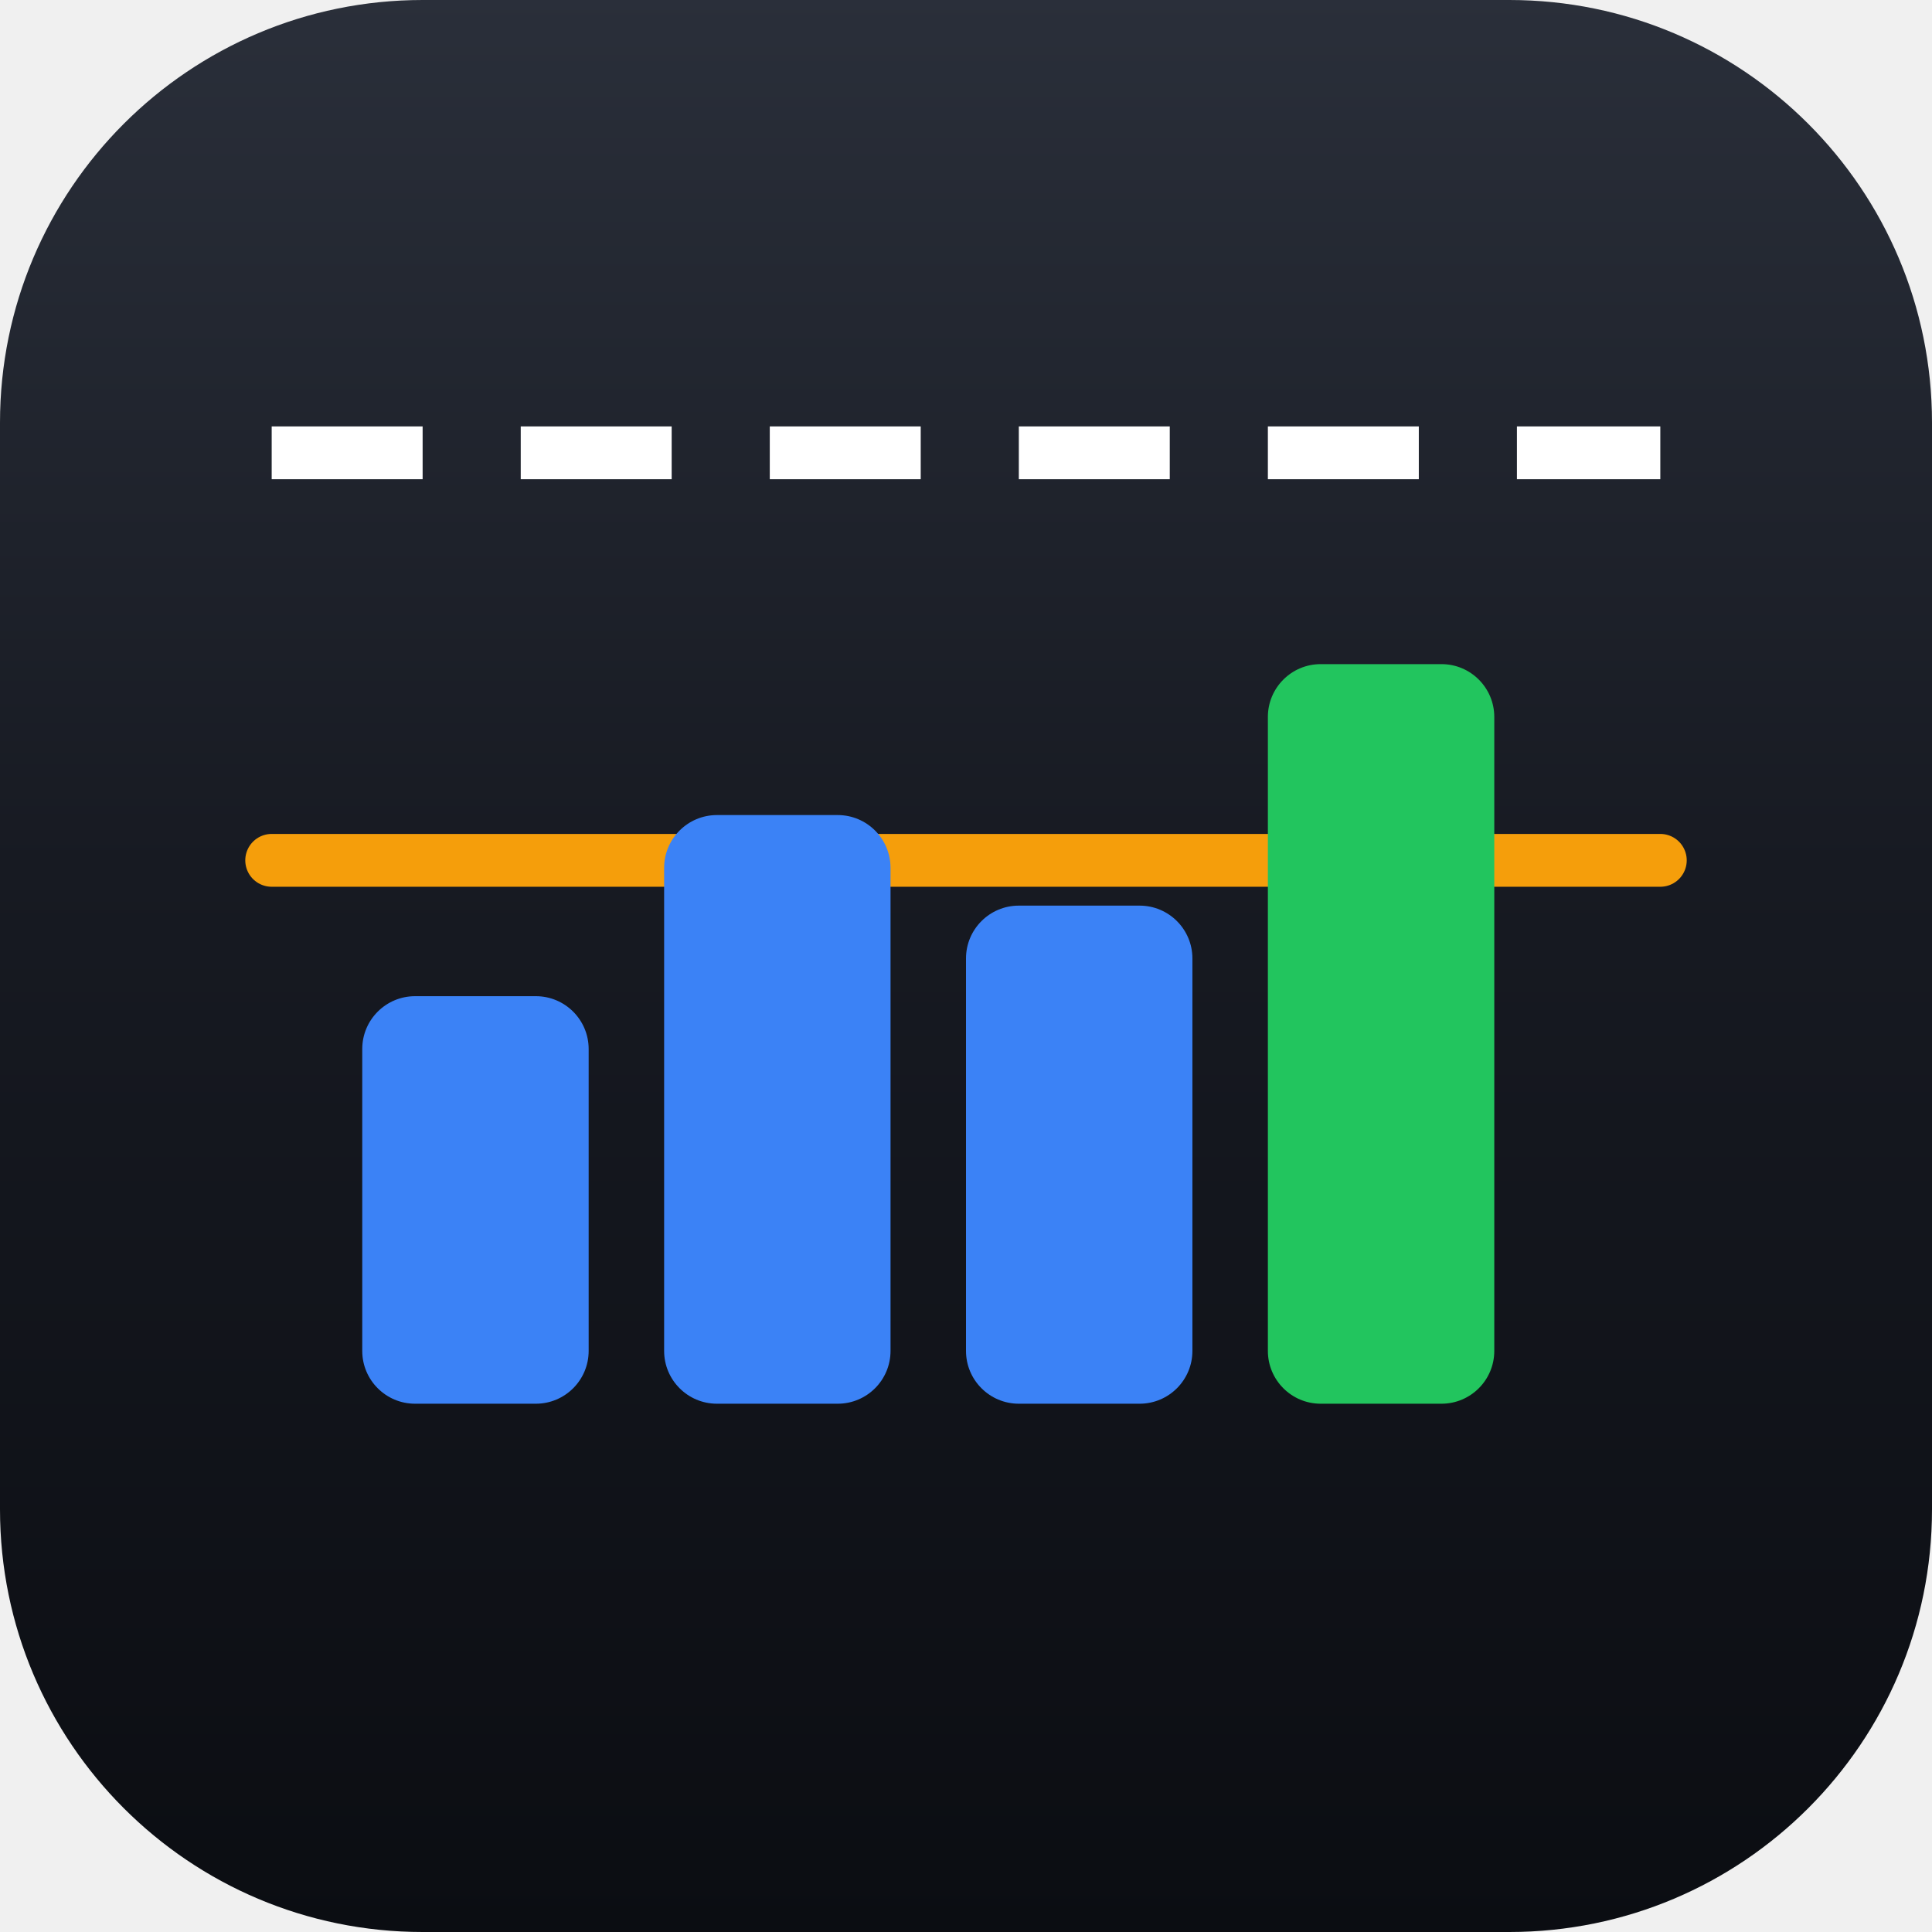
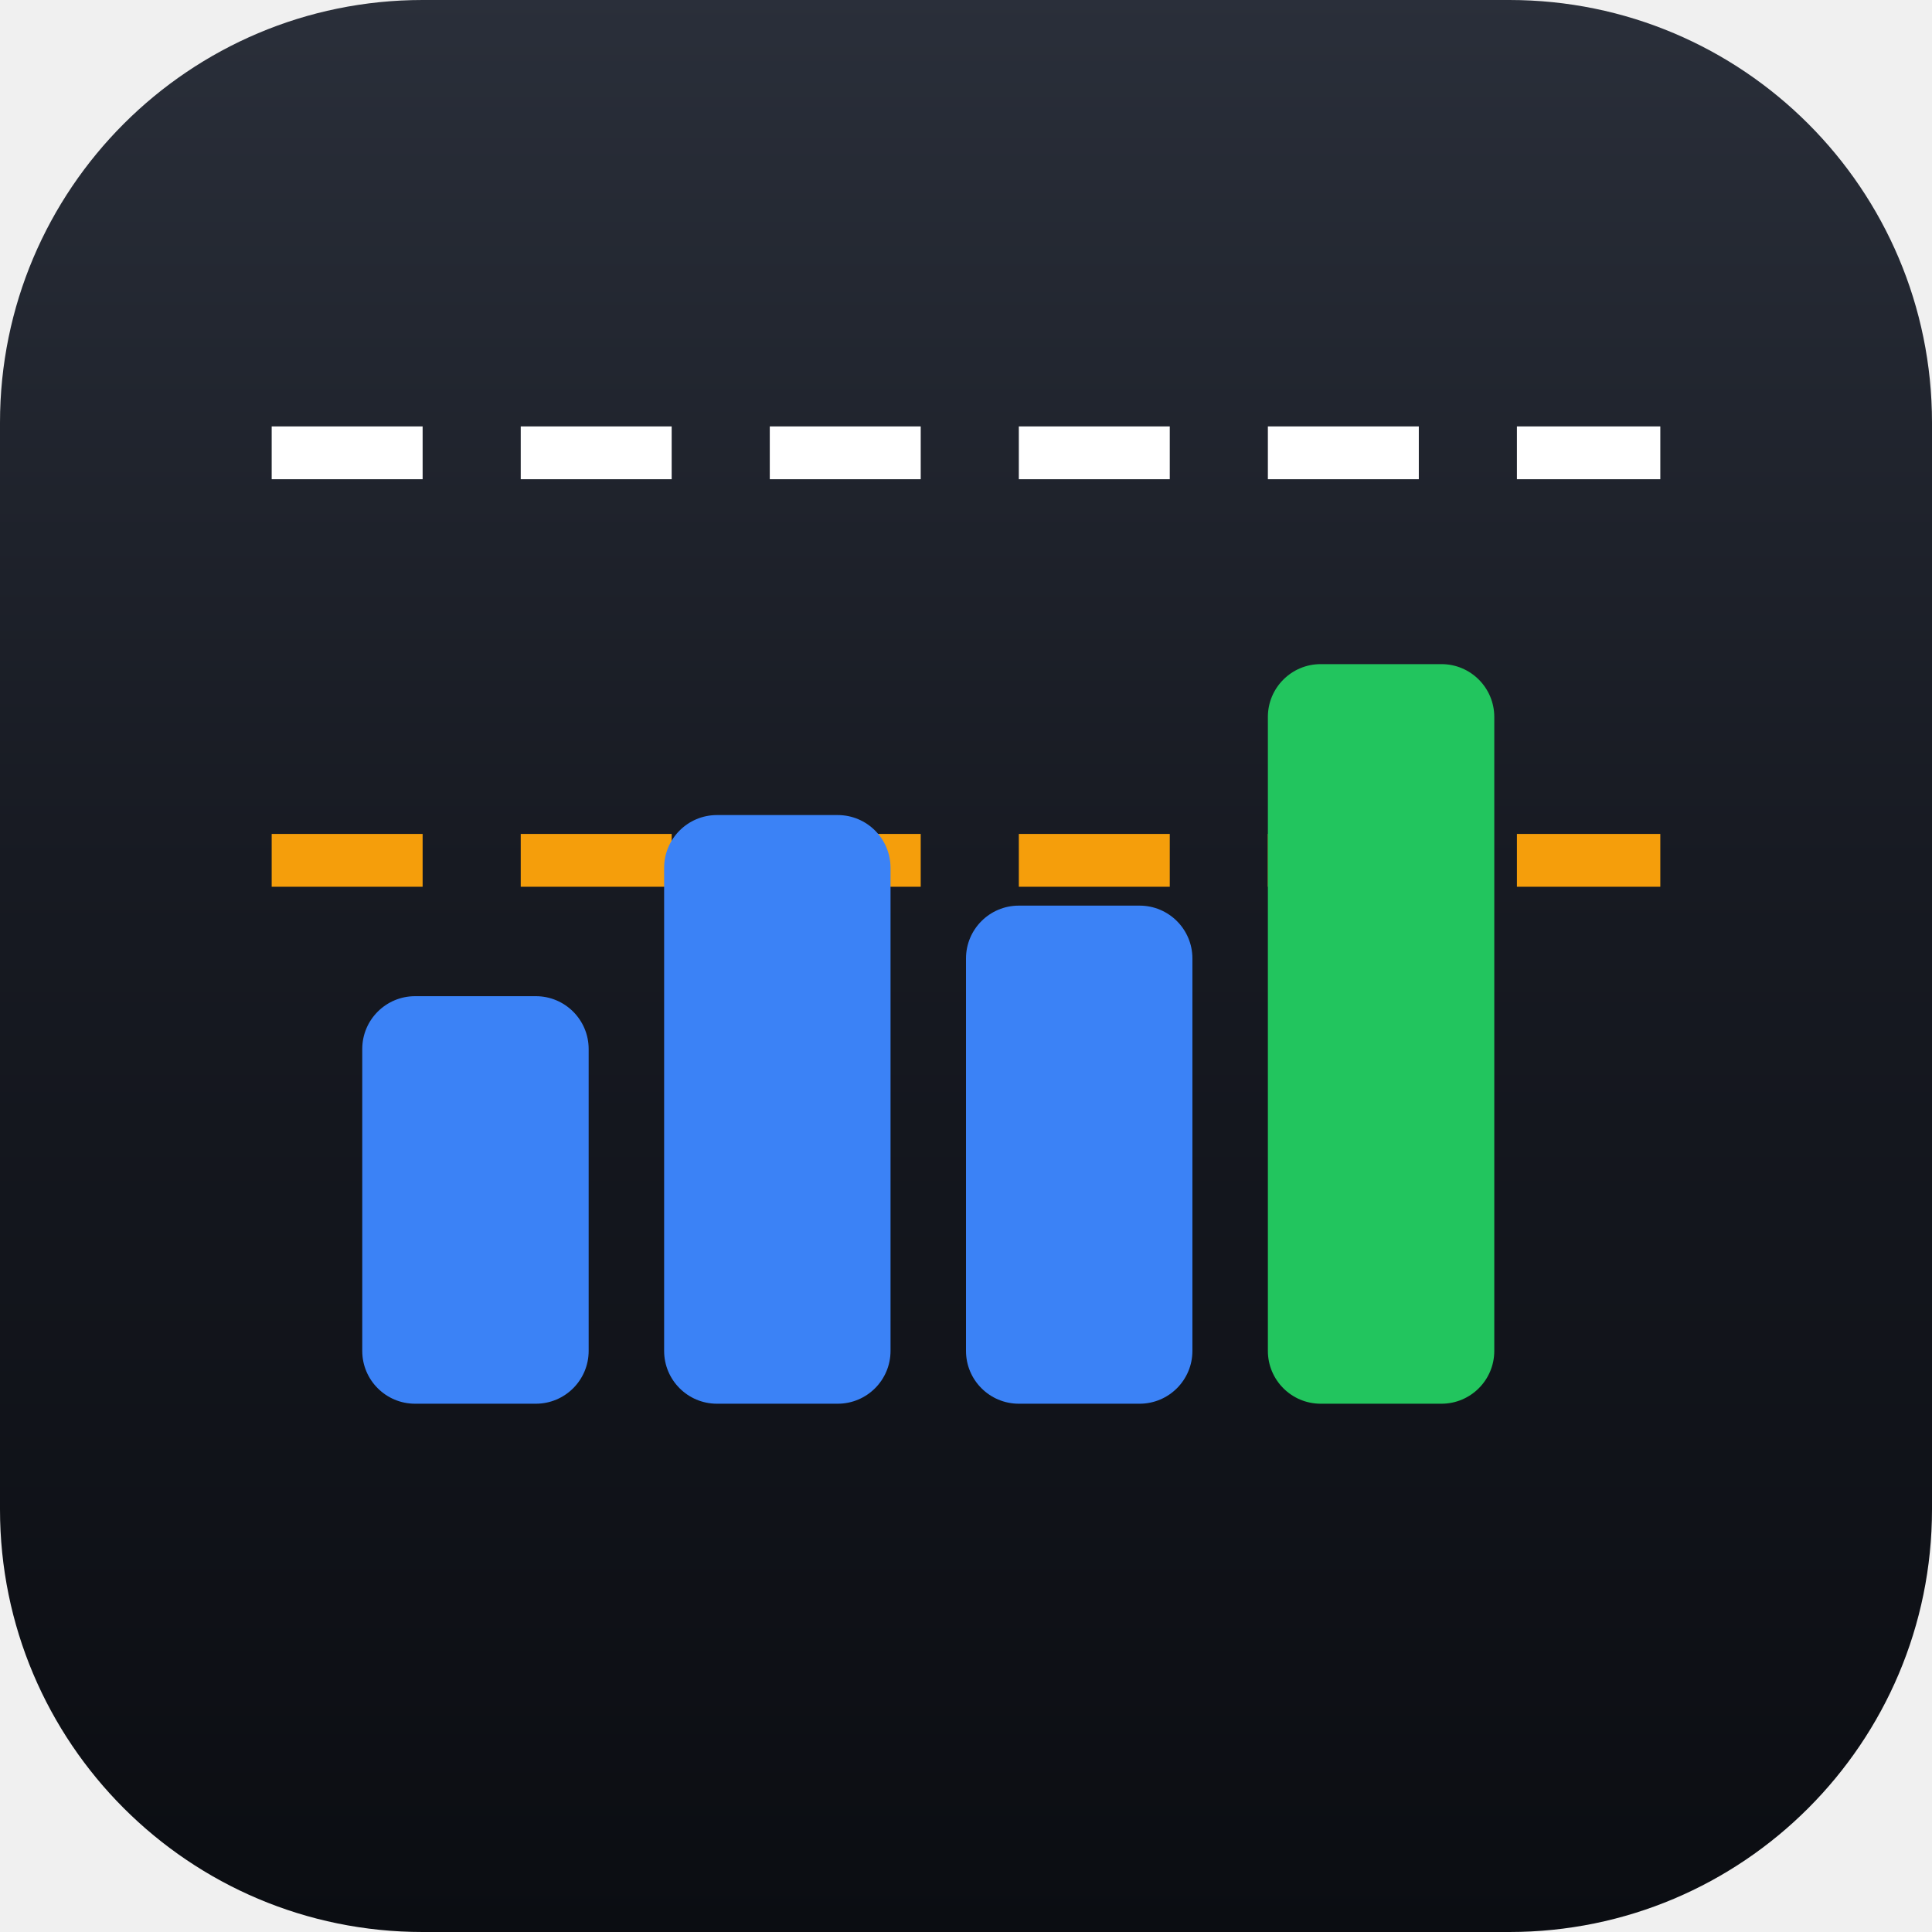
<svg xmlns="http://www.w3.org/2000/svg" viewBox="0 0 512 512">
  <defs>
    <linearGradient id="T" x1="0" y1="0" x2="0" y2="1">
      <stop offset="0" stop-color="#2A2F3A" />
      <stop offset="0.45" stop-color="#171A22" />
      <stop offset="1" stop-color="#0B0D12" />
    </linearGradient>
  </defs>
  <rect width="512" height="512" rx="112" fill="url(#T)" />
  <line x1="72" y1="120" x2="440" y2="120" stroke="#FFFFFF" stroke-width="14" stroke-dasharray="40 26" />
-   <line x1="72" y1="228" x2="440" y2="228" stroke="#F59E0B" stroke-width="14" stroke-linecap="round" />
+   <line x1="72" y1="228" x2="440" y2="228" stroke="#F59E0B" stroke-width="14" stroke-dasharray="40 26" />
  <rect x="96" y="264" width="60" height="108" rx="14" fill="#3B82F6" />
  <rect x="176" y="216" width="60" height="156" rx="14" fill="#3B82F6" />
  <rect x="256" y="240" width="60" height="132" rx="14" fill="#3B82F6" />
  <rect x="336" y="176" width="60" height="196" rx="14" fill="#22C55E" />
</svg>
